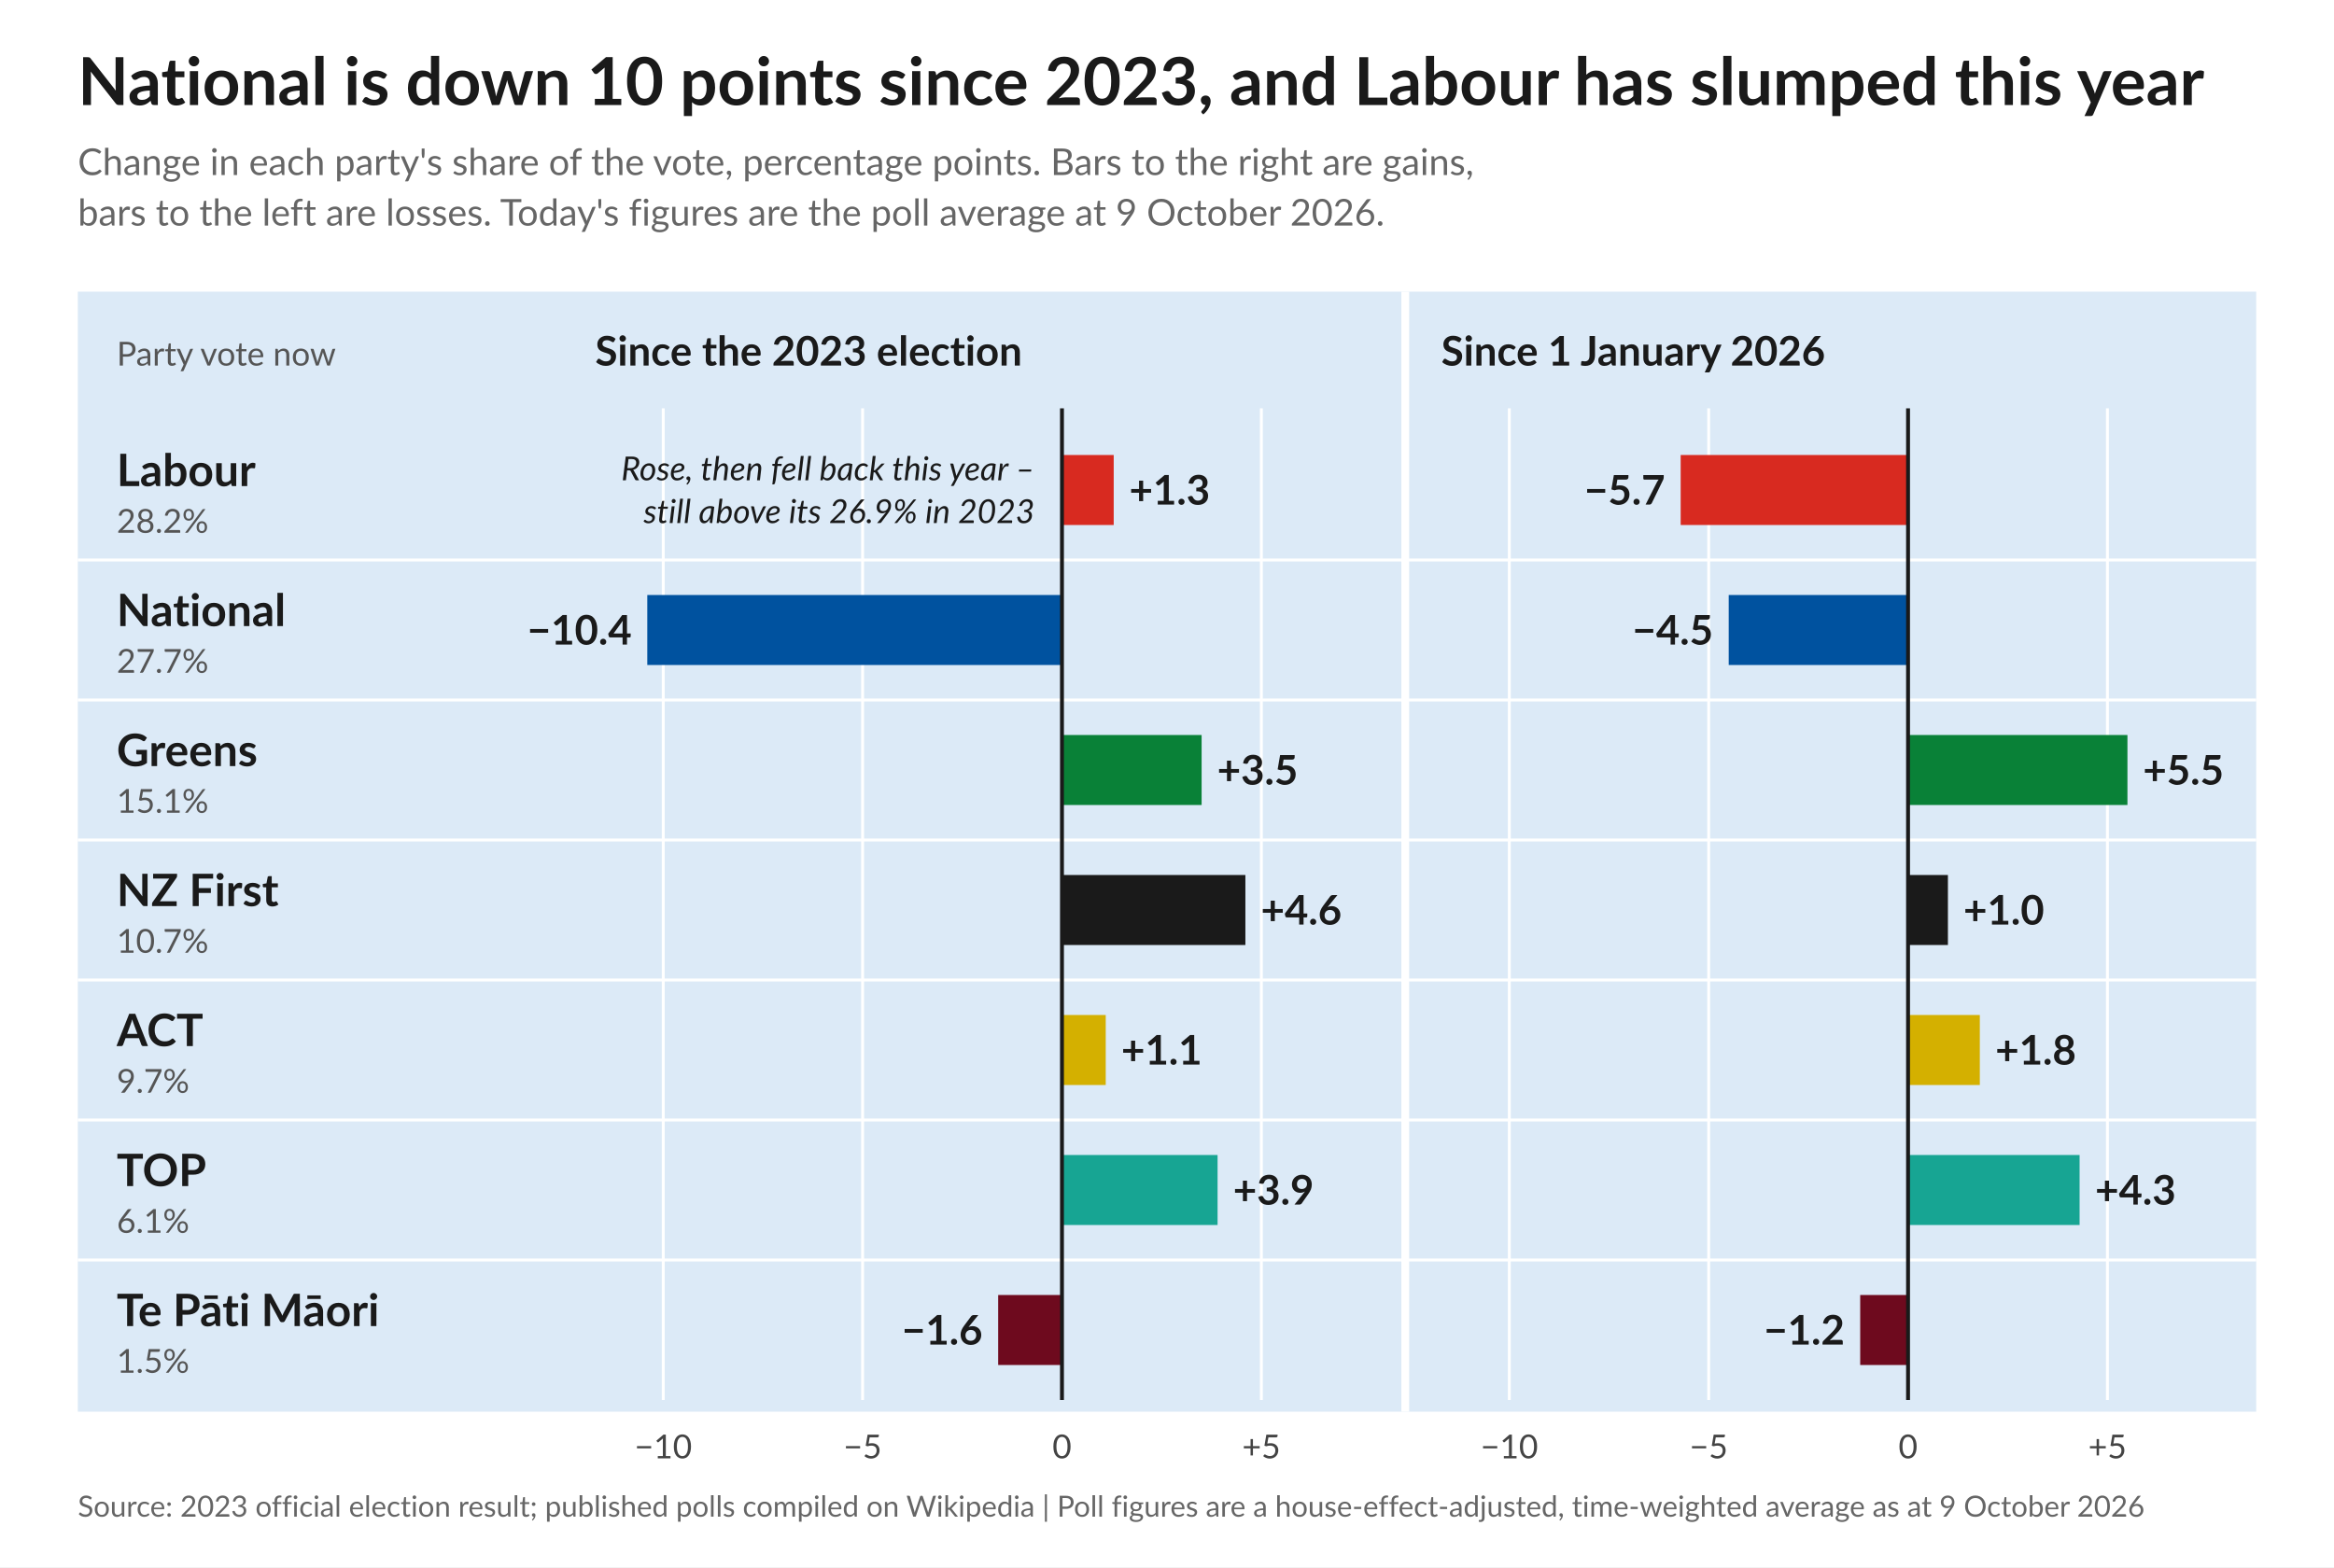
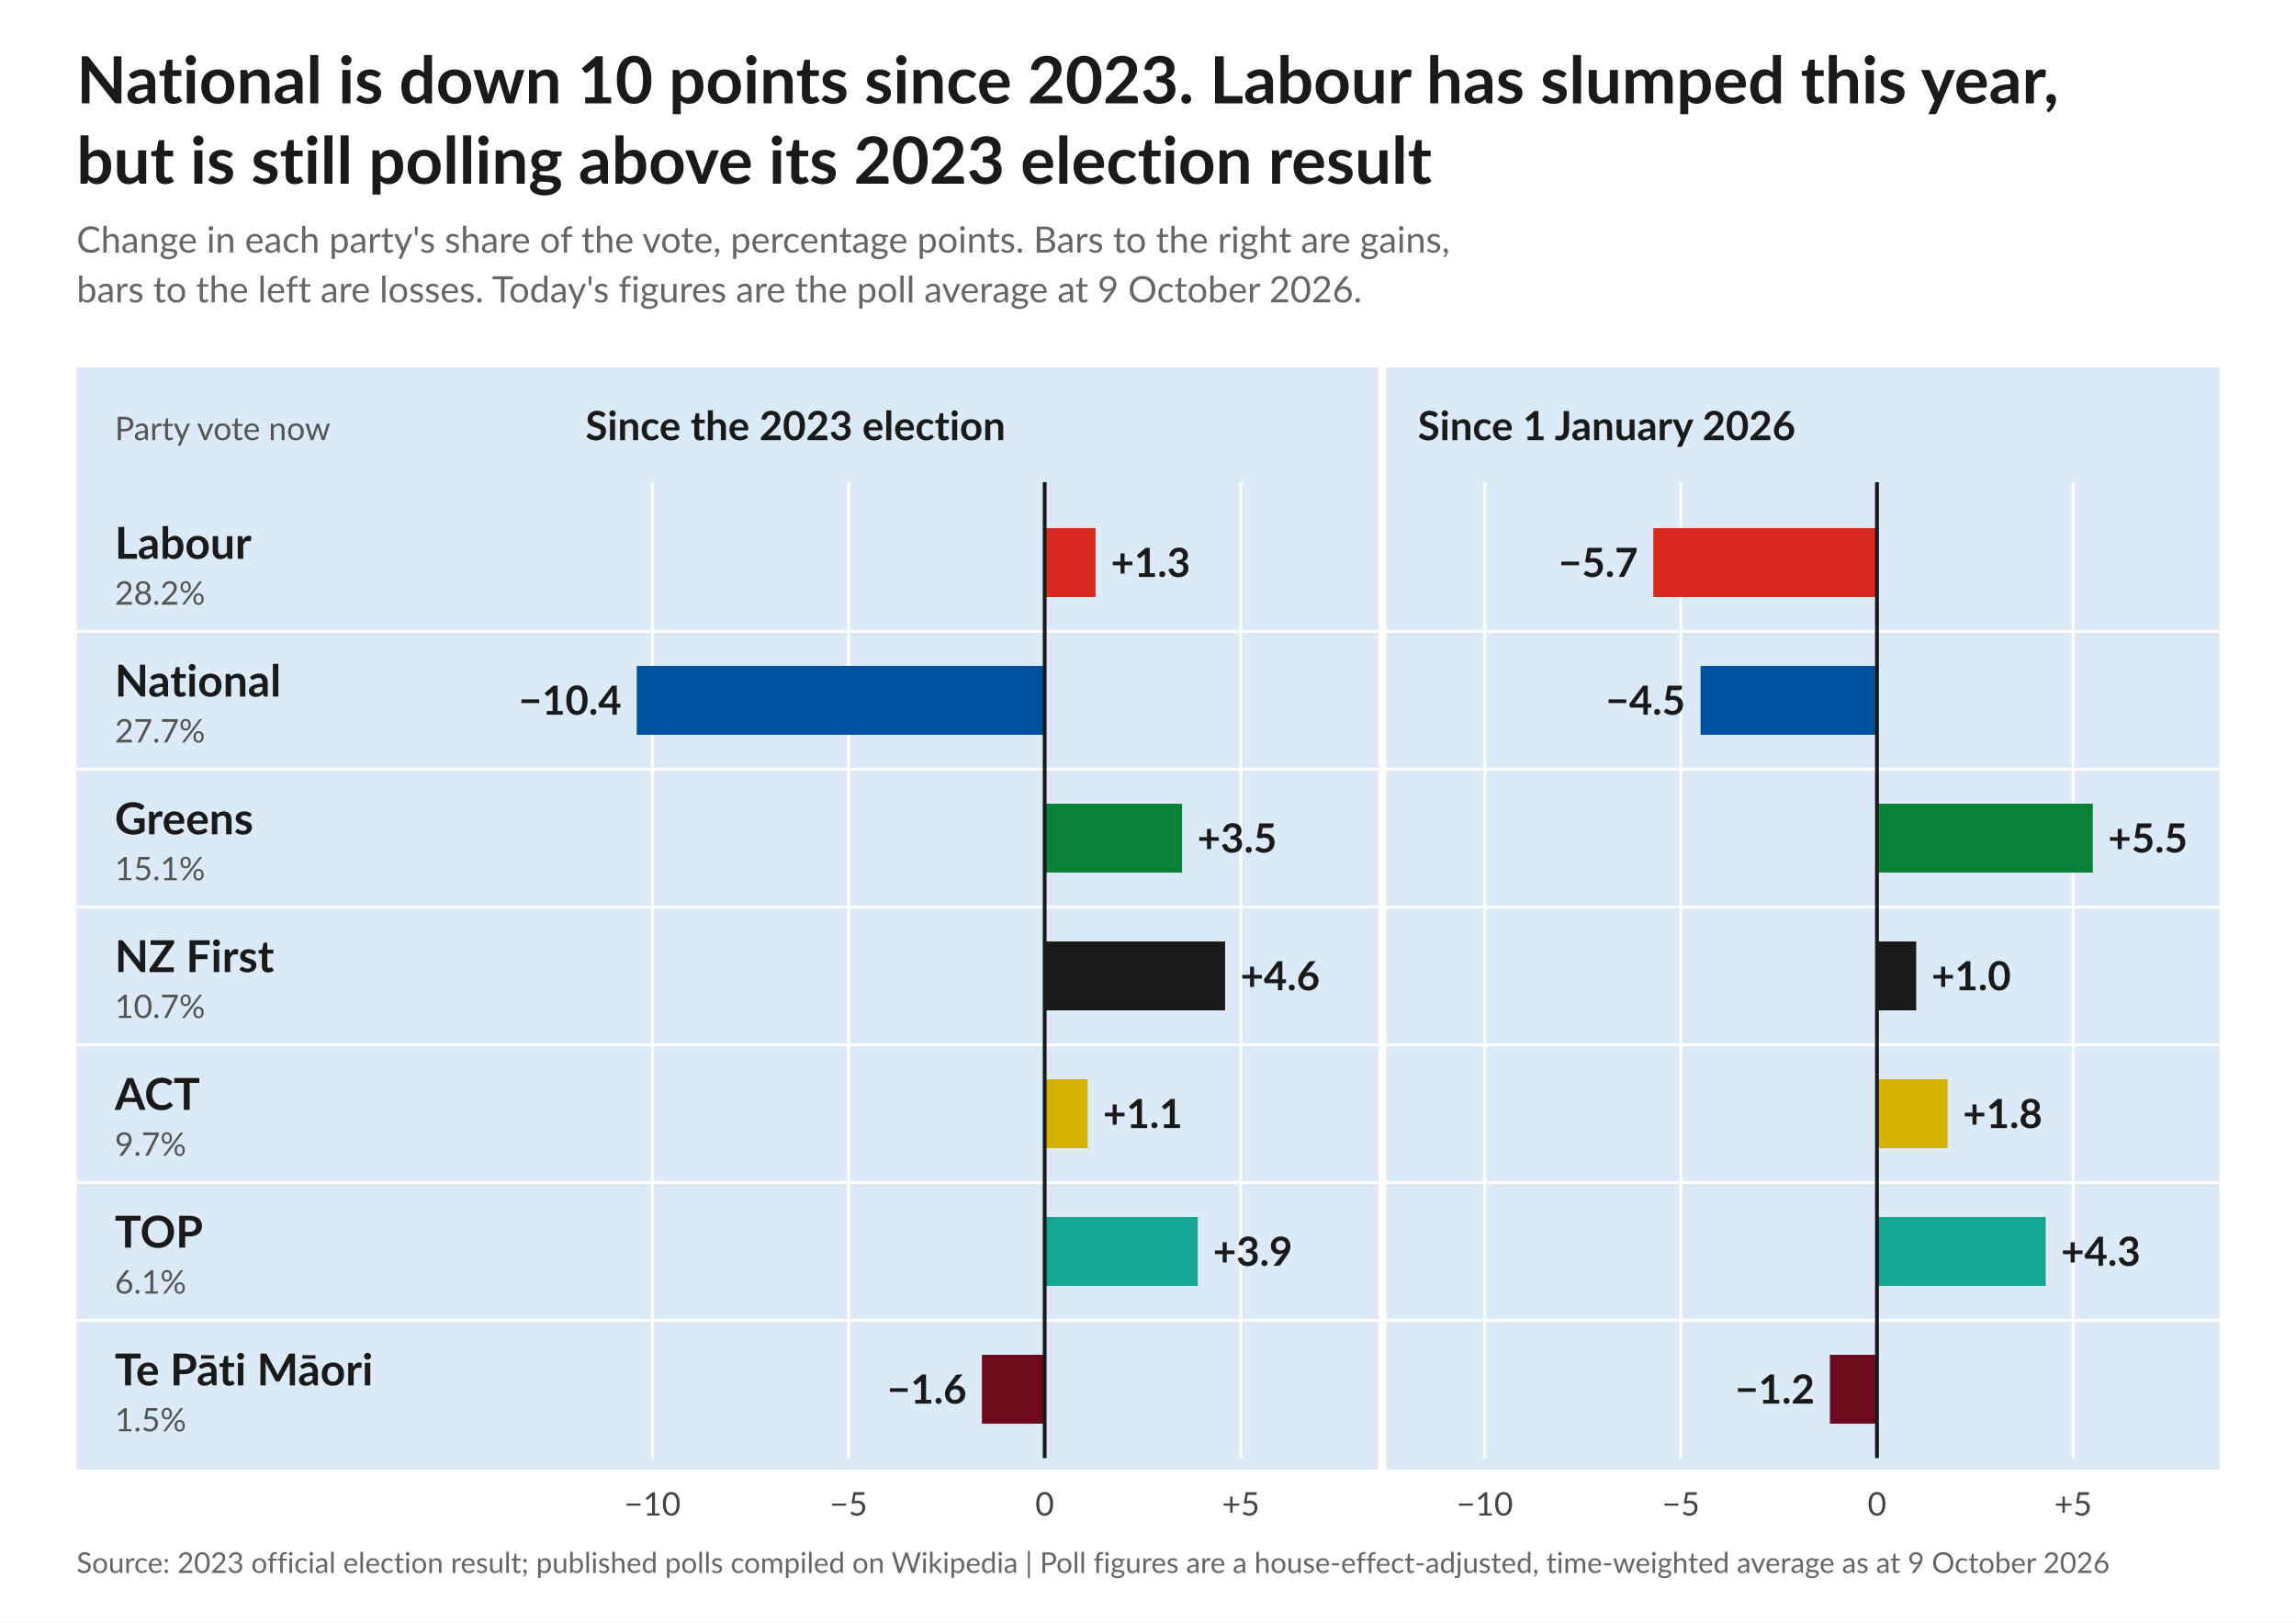
- <svg xmlns="http://www.w3.org/2000/svg" viewBox="0 0 1200 806" width="1200" height="806" role="img" aria-labelledby="t d">
-   <style>text{font-family:Lato,'Helvetica Neue',Helvetica,Arial,sans-serif;fill:#1a1a1a}.h{font-size:34px;font-weight:700}.s{font-size:19px;fill:#666}.src{font-size:15px;fill:#666}.ax{font-size:17px;fill:#444}.hd{font-size:21px;font-weight:700}.hm{font-size:17px;fill:#555}.p{font-size:23px;font-weight:700}.lv{font-size:17px;fill:#555}.v{font-size:21px;font-weight:700}.g{stroke:#fff;stroke-width:1.5}.note{font-size:17px;font-style:italic}</style>
-   <rect width="1200" height="806" fill="#fff" />
-   <text class="h" x="40" y="54">National is down 10 points since 2023, and Labour has slumped this year</text>
-   <text class="s" x="40" y="90">Change in each party's share of the vote, percentage points. Bars to the right are gains,</text>
-   <text class="s" x="40" y="116">bars to the left are losses. Today's figures are the poll average at 9 October 2026.</text>
-   <rect x="40" y="150" width="1120" height="576" fill="#dceaf7" />
-   <text class="hm" x="60" y="188">Party vote now</text>
-   <text class="hd" x="306" y="188">Since the 2023 election</text>
-   <line class="g" x1="341.0" x2="341.0" y1="210" y2="720" />
-   <text class="ax" x="341.0" y="750" text-anchor="middle">−10</text>
-   <line class="g" x1="443.5" x2="443.5" y1="210" y2="720" />
-   <text class="ax" x="443.5" y="750" text-anchor="middle">−5</text>
-   <text class="ax" x="546.0" y="750" text-anchor="middle">0</text>
-   <line class="g" x1="648.5" x2="648.5" y1="210" y2="720" />
-   <text class="ax" x="648.5" y="750" text-anchor="middle">+5</text>
-   <text class="hd" x="741" y="188">Since 1 January 2026</text>
-   <line class="g" x1="776.0" x2="776.0" y1="210" y2="720" />
-   <text class="ax" x="776.0" y="750" text-anchor="middle">−10</text>
-   <line class="g" x1="878.5" x2="878.5" y1="210" y2="720" />
-   <text class="ax" x="878.5" y="750" text-anchor="middle">−5</text>
-   <text class="ax" x="981.0" y="750" text-anchor="middle">0</text>
-   <line class="g" x1="1083.5" x2="1083.5" y1="210" y2="720" />
-   <text class="ax" x="1083.5" y="750" text-anchor="middle">+5</text>
-   <line x1="722.5" x2="722.5" y1="150" y2="726" stroke="#fff" stroke-width="4" />
-   <text class="p" x="60" y="250">Labour</text>
-   <text class="lv" x="60" y="274">28.2%</text>
-   <rect x="546.0" y="234.0" width="26.6" height="36" fill="#d82a20" />
-   <text class="v" x="580.6" y="259.5" text-anchor="start">+1.3</text>
-   <rect x="864.1" y="234.0" width="116.9" height="36" fill="#d82a20" />
-   <text class="v" x="856.1" y="259.5" text-anchor="end">−5.7</text>
-   <line class="g" x1="40" x2="1160" y1="288" y2="288" />
-   <text class="p" x="60" y="322">National</text>
-   <text class="lv" x="60" y="346">27.7%</text>
-   <rect x="332.8" y="306.0" width="213.2" height="36" fill="#00529f" />
-   <text class="v" x="324.8" y="331.5" text-anchor="end">−10.4</text>
-   <rect x="888.8" y="306.0" width="92.2" height="36" fill="#00529f" />
-   <text class="v" x="880.8" y="331.5" text-anchor="end">−4.5</text>
-   <line class="g" x1="40" x2="1160" y1="360" y2="360" />
-   <text class="p" x="60" y="394">Greens</text>
-   <text class="lv" x="60" y="418">15.1%</text>
-   <rect x="546.0" y="378.0" width="71.8" height="36" fill="#098137" />
-   <text class="v" x="625.8" y="403.5" text-anchor="start">+3.5</text>
-   <rect x="981.0" y="378.0" width="112.8" height="36" fill="#098137" />
-   <text class="v" x="1101.8" y="403.5" text-anchor="start">+5.5</text>
-   <line class="g" x1="40" x2="1160" y1="432" y2="432" />
-   <text class="p" x="60" y="466">NZ First</text>
-   <text class="lv" x="60" y="490">10.7%</text>
-   <rect x="546.0" y="450.0" width="94.3" height="36" fill="#1a1a1a" />
-   <text class="v" x="648.3" y="475.5" text-anchor="start">+4.6</text>
-   <rect x="981.0" y="450.0" width="20.5" height="36" fill="#1a1a1a" />
-   <text class="v" x="1009.5" y="475.5" text-anchor="start">+1.0</text>
-   <line class="g" x1="40" x2="1160" y1="504" y2="504" />
-   <text class="p" x="60" y="538">ACT</text>
-   <text class="lv" x="60" y="562">9.7%</text>
-   <rect x="546.0" y="522.0" width="22.5" height="36" fill="#d4b000" />
-   <text class="v" x="576.5" y="547.5" text-anchor="start">+1.1</text>
-   <rect x="981.0" y="522.0" width="36.9" height="36" fill="#d4b000" />
-   <text class="v" x="1025.9" y="547.5" text-anchor="start">+1.8</text>
-   <line class="g" x1="40" x2="1160" y1="576" y2="576" />
-   <text class="p" x="60" y="610">TOP</text>
-   <text class="lv" x="60" y="634">6.1%</text>
-   <rect x="546.0" y="594.0" width="80.0" height="36" fill="#17a593" />
-   <text class="v" x="634.0" y="619.5" text-anchor="start">+3.9</text>
-   <rect x="981.0" y="594.0" width="88.2" height="36" fill="#17a593" />
-   <text class="v" x="1077.2" y="619.5" text-anchor="start">+4.3</text>
-   <line class="g" x1="40" x2="1160" y1="648" y2="648" />
-   <text class="p" x="60" y="682">Te Pāti Māori</text>
-   <text class="lv" x="60" y="706">1.5%</text>
-   <rect x="513.2" y="666.0" width="32.8" height="36" fill="#6e0a1e" />
-   <text class="v" x="505.2" y="691.5" text-anchor="end">−1.6</text>
-   <rect x="956.4" y="666.0" width="24.6" height="36" fill="#6e0a1e" />
-   <text class="v" x="948.4" y="691.5" text-anchor="end">−1.2</text>
-   <text class="note" x="532.0" y="247" text-anchor="end">Rose, then fell back this year –</text>
-   <text class="note" x="532.0" y="269" text-anchor="end">still above its 26.9% in 2023</text>
-   <line x1="546.0" x2="546.0" y1="210" y2="720" stroke="#1a1a1a" stroke-width="2" />
-   <line x1="981.0" x2="981.0" y1="210" y2="720" stroke="#1a1a1a" stroke-width="2" />
-   <text class="src" x="40" y="780">Source: 2023 official election result; published polls compiled on Wikipedia | Poll figures are a house-effect-adjusted, time-weighted average as at 9 October 2026</text>
+ <svg xmlns="http://www.w3.org/2000/svg" viewBox="0 0 1200 848" width="1200" height="848" role="img" aria-labelledby="t d">
+   <style>text{font-family:Lato,'Helvetica Neue',Helvetica,Arial,sans-serif;fill:#1a1a1a}.h{font-size:34px;font-weight:700}.s{font-size:19px;fill:#666}.src{font-size:15px;fill:#666}.ax{font-size:17px;fill:#444}.hd{font-size:21px;font-weight:700}.hm{font-size:17px;fill:#555}.p{font-size:23px;font-weight:700}.lv{font-size:17px;fill:#555}.v{font-size:21px;font-weight:700}.g{stroke:#fff;stroke-width:1.5}</style>
+   <rect width="1200" height="848" fill="#fff" />
+   <text class="h" x="40" y="54">National is down 10 points since 2023. Labour has slumped this year,</text>
+   <text class="h" x="40" y="96">but is still polling above its 2023 election result</text>
+   <text class="s" x="40" y="132">Change in each party's share of the vote, percentage points. Bars to the right are gains,</text>
+   <text class="s" x="40" y="158">bars to the left are losses. Today's figures are the poll average at 9 October 2026.</text>
+   <rect x="40" y="192" width="1120" height="576" fill="#dceaf7" />
+   <text class="hm" x="60" y="230">Party vote now</text>
+   <text class="hd" x="306" y="230">Since the 2023 election</text>
+   <line class="g" x1="341.0" x2="341.0" y1="252" y2="762" />
+   <text class="ax" x="341.0" y="792" text-anchor="middle">−10</text>
+   <line class="g" x1="443.5" x2="443.5" y1="252" y2="762" />
+   <text class="ax" x="443.5" y="792" text-anchor="middle">−5</text>
+   <text class="ax" x="546.0" y="792" text-anchor="middle">0</text>
+   <line class="g" x1="648.5" x2="648.5" y1="252" y2="762" />
+   <text class="ax" x="648.5" y="792" text-anchor="middle">+5</text>
+   <text class="hd" x="741" y="230">Since 1 January 2026</text>
+   <line class="g" x1="776.0" x2="776.0" y1="252" y2="762" />
+   <text class="ax" x="776.0" y="792" text-anchor="middle">−10</text>
+   <line class="g" x1="878.5" x2="878.5" y1="252" y2="762" />
+   <text class="ax" x="878.5" y="792" text-anchor="middle">−5</text>
+   <text class="ax" x="981.0" y="792" text-anchor="middle">0</text>
+   <line class="g" x1="1083.5" x2="1083.5" y1="252" y2="762" />
+   <text class="ax" x="1083.5" y="792" text-anchor="middle">+5</text>
+   <line x1="722.5" x2="722.5" y1="192" y2="768" stroke="#fff" stroke-width="4" />
+   <text class="p" x="60" y="292">Labour</text>
+   <text class="lv" x="60" y="316">28.2%</text>
+   <rect x="546.0" y="276.0" width="26.6" height="36" fill="#d82a20" />
+   <text class="v" x="580.6" y="301.5" text-anchor="start">+1.3</text>
+   <rect x="864.1" y="276.0" width="116.9" height="36" fill="#d82a20" />
+   <text class="v" x="856.1" y="301.5" text-anchor="end">−5.7</text>
+   <line class="g" x1="40" x2="1160" y1="330" y2="330" />
+   <text class="p" x="60" y="364">National</text>
+   <text class="lv" x="60" y="388">27.7%</text>
+   <rect x="332.8" y="348.0" width="213.2" height="36" fill="#00529f" />
+   <text class="v" x="324.8" y="373.5" text-anchor="end">−10.4</text>
+   <rect x="888.8" y="348.0" width="92.2" height="36" fill="#00529f" />
+   <text class="v" x="880.8" y="373.5" text-anchor="end">−4.5</text>
+   <line class="g" x1="40" x2="1160" y1="402" y2="402" />
+   <text class="p" x="60" y="436">Greens</text>
+   <text class="lv" x="60" y="460">15.1%</text>
+   <rect x="546.0" y="420.0" width="71.8" height="36" fill="#098137" />
+   <text class="v" x="625.8" y="445.5" text-anchor="start">+3.5</text>
+   <rect x="981.0" y="420.0" width="112.8" height="36" fill="#098137" />
+   <text class="v" x="1101.8" y="445.5" text-anchor="start">+5.5</text>
+   <line class="g" x1="40" x2="1160" y1="474" y2="474" />
+   <text class="p" x="60" y="508">NZ First</text>
+   <text class="lv" x="60" y="532">10.7%</text>
+   <rect x="546.0" y="492.0" width="94.3" height="36" fill="#1a1a1a" />
+   <text class="v" x="648.3" y="517.5" text-anchor="start">+4.6</text>
+   <rect x="981.0" y="492.0" width="20.5" height="36" fill="#1a1a1a" />
+   <text class="v" x="1009.5" y="517.5" text-anchor="start">+1.0</text>
+   <line class="g" x1="40" x2="1160" y1="546" y2="546" />
+   <text class="p" x="60" y="580">ACT</text>
+   <text class="lv" x="60" y="604">9.7%</text>
+   <rect x="546.0" y="564.0" width="22.5" height="36" fill="#d4b000" />
+   <text class="v" x="576.5" y="589.5" text-anchor="start">+1.1</text>
+   <rect x="981.0" y="564.0" width="36.9" height="36" fill="#d4b000" />
+   <text class="v" x="1025.9" y="589.5" text-anchor="start">+1.8</text>
+   <line class="g" x1="40" x2="1160" y1="618" y2="618" />
+   <text class="p" x="60" y="652">TOP</text>
+   <text class="lv" x="60" y="676">6.1%</text>
+   <rect x="546.0" y="636.0" width="80.0" height="36" fill="#17a593" />
+   <text class="v" x="634.0" y="661.5" text-anchor="start">+3.9</text>
+   <rect x="981.0" y="636.0" width="88.2" height="36" fill="#17a593" />
+   <text class="v" x="1077.2" y="661.5" text-anchor="start">+4.3</text>
+   <line class="g" x1="40" x2="1160" y1="690" y2="690" />
+   <text class="p" x="60" y="724">Te Pāti Māori</text>
+   <text class="lv" x="60" y="748">1.5%</text>
+   <rect x="513.2" y="708.0" width="32.8" height="36" fill="#6e0a1e" />
+   <text class="v" x="505.2" y="733.5" text-anchor="end">−1.6</text>
+   <rect x="956.4" y="708.0" width="24.6" height="36" fill="#6e0a1e" />
+   <text class="v" x="948.4" y="733.5" text-anchor="end">−1.2</text>
+   <line x1="546.0" x2="546.0" y1="252" y2="762" stroke="#1a1a1a" stroke-width="2" />
+   <line x1="981.0" x2="981.0" y1="252" y2="762" stroke="#1a1a1a" stroke-width="2" />
+   <text class="src" x="40" y="822">Source: 2023 official election result; published polls compiled on Wikipedia | Poll figures are a house-effect-adjusted, time-weighted average as at 9 October 2026</text>
</svg>
